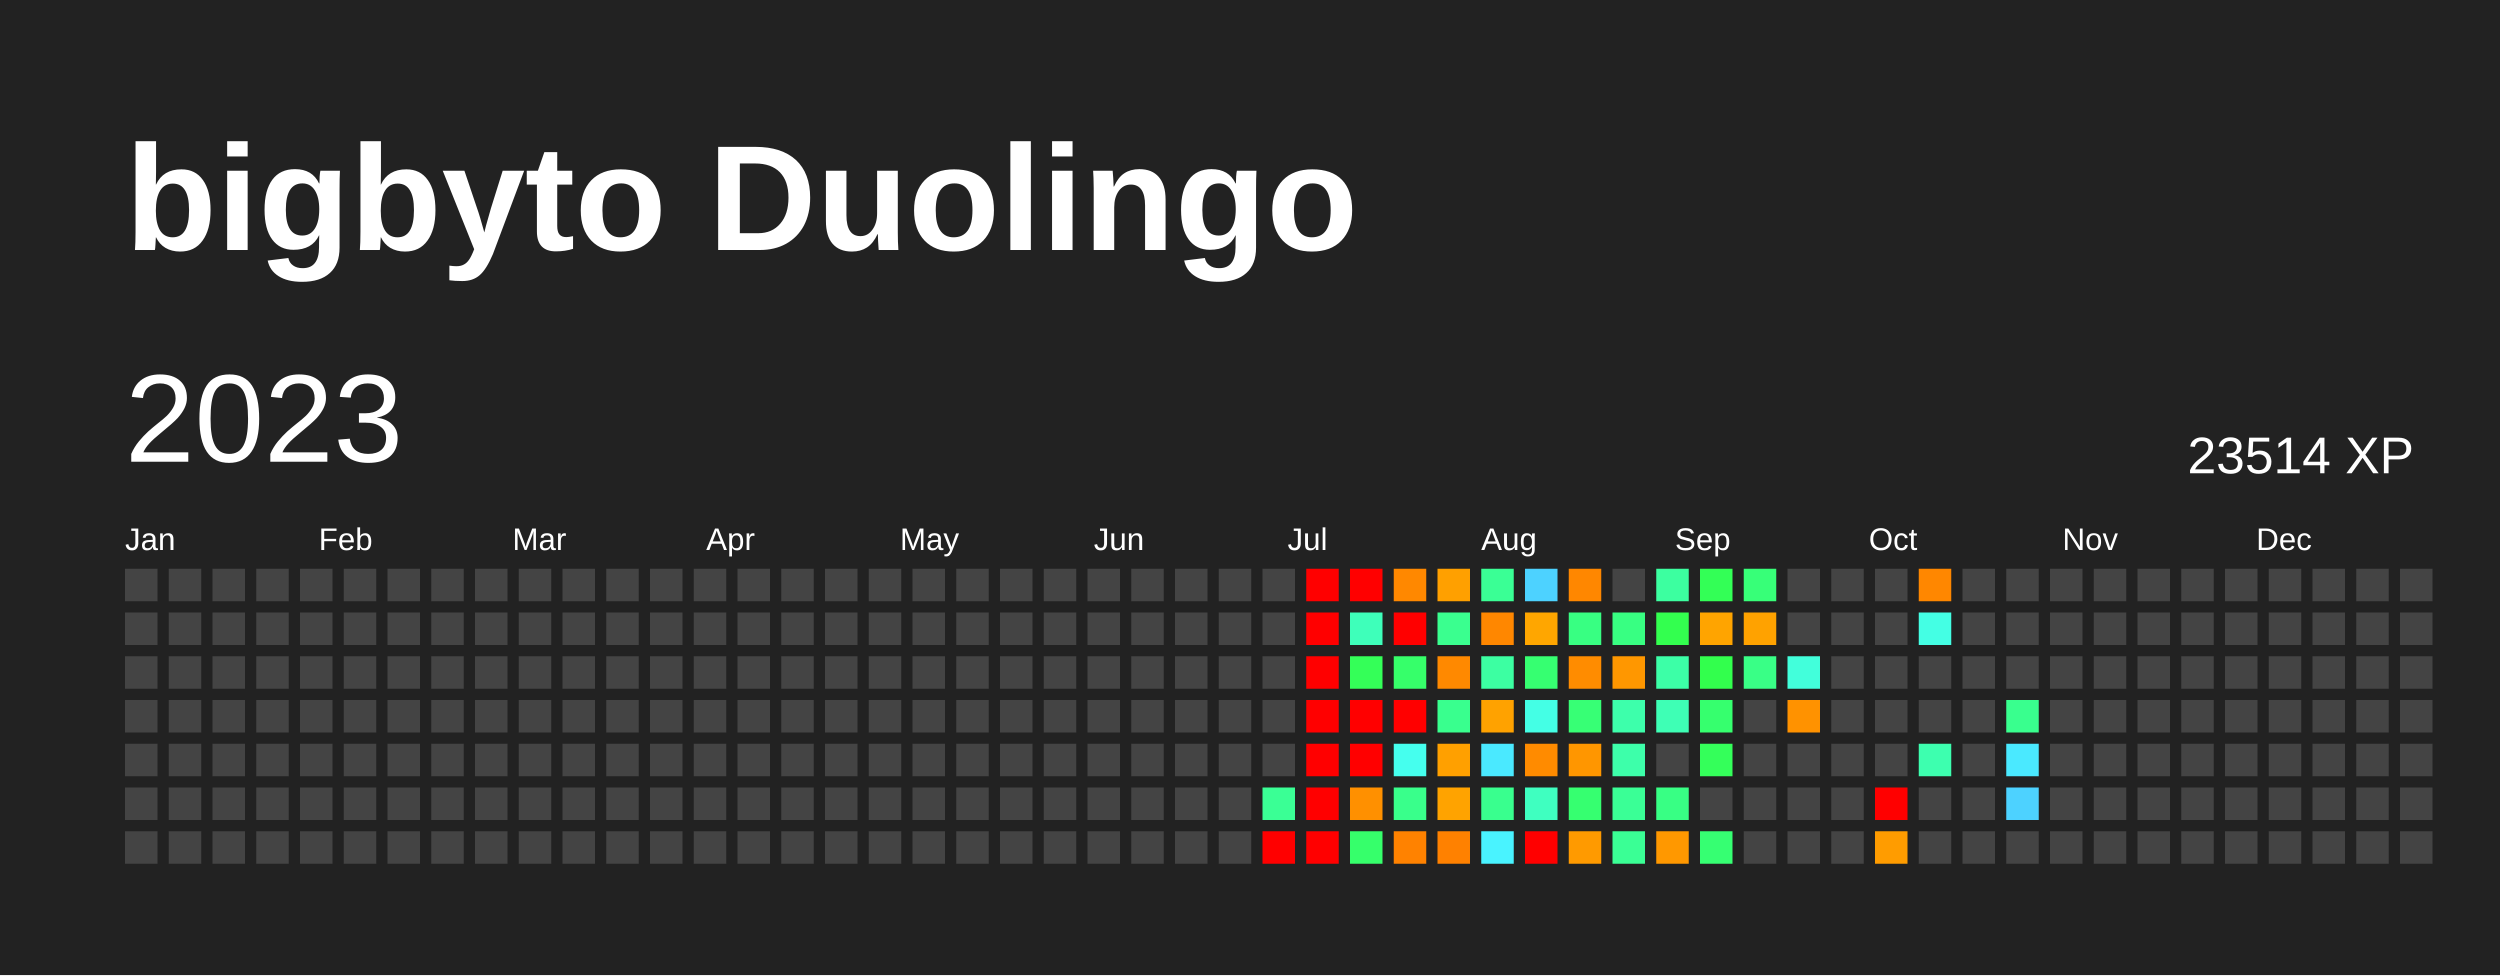
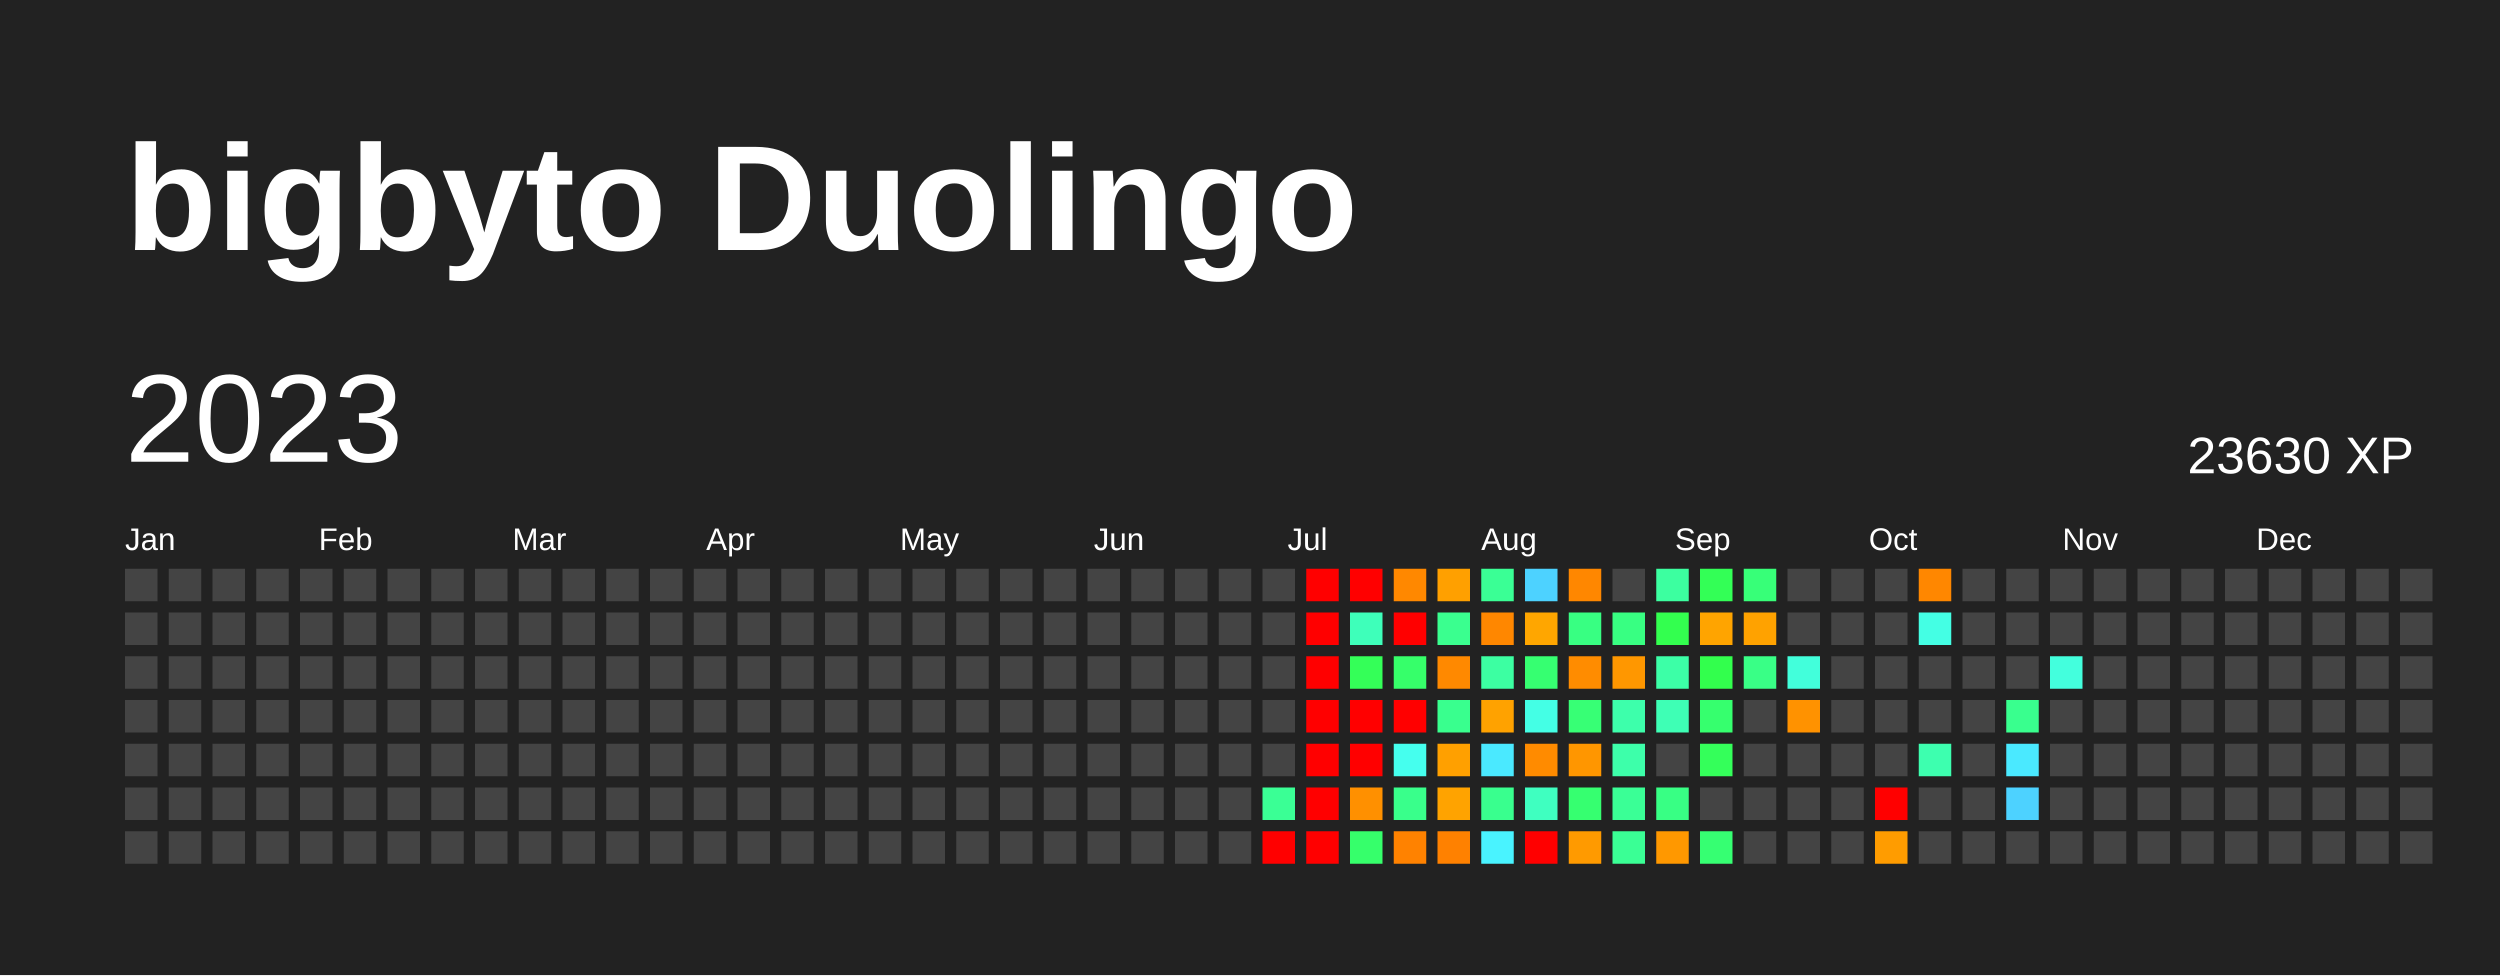
<svg xmlns="http://www.w3.org/2000/svg" baseProfile="full" height="78mm" version="1.1" viewBox="0,0,200,78" width="200mm">
  <defs />
  <rect fill="#222222" height="78" width="200" x="0" y="0" />
  <text fill="#FFFFFF" style="font-size:12px; font-family:Arial; font-weight:bold;" x="10" y="20">bigbyto Duolingo</text>
  <text dominant-baseline="hanging" fill="#FFFFFF" style="font-size:10.0px; font-family:Arial;" x="10" y="30">2023</text>
-   <text dominant-baseline="hanging" fill="#FFFFFF" style="font-size:4.125px; font-family:Arial;" x="175" y="35">23514 XP</text>
+   <text dominant-baseline="hanging" fill="#FFFFFF" style="font-size:4.125px; font-family:Arial;" x="175" y="35">23630 XP</text>
  <text fill="#FFFFFF" style="font-size:2.5px; font-family:Arial" x="10.0" y="44">Jan</text>
  <text fill="#FFFFFF" style="font-size:2.5px; font-family:Arial" x="25.5" y="44">Feb</text>
  <text fill="#FFFFFF" style="font-size:2.5px; font-family:Arial" x="41.0" y="44">Mar</text>
  <text fill="#FFFFFF" style="font-size:2.5px; font-family:Arial" x="56.5" y="44">Apr</text>
  <text fill="#FFFFFF" style="font-size:2.5px; font-family:Arial" x="72.0" y="44">May</text>
  <text fill="#FFFFFF" style="font-size:2.5px; font-family:Arial" x="87.5" y="44">Jun</text>
  <text fill="#FFFFFF" style="font-size:2.5px; font-family:Arial" x="103.0" y="44">Jul</text>
  <text fill="#FFFFFF" style="font-size:2.5px; font-family:Arial" x="118.5" y="44">Aug</text>
  <text fill="#FFFFFF" style="font-size:2.5px; font-family:Arial" x="134.0" y="44">Sep</text>
  <text fill="#FFFFFF" style="font-size:2.5px; font-family:Arial" x="149.5" y="44">Oct</text>
  <text fill="#FFFFFF" style="font-size:2.5px; font-family:Arial" x="165.0" y="44">Nov</text>
  <text fill="#FFFFFF" style="font-size:2.5px; font-family:Arial" x="180.5" y="44">Dec</text>
  <rect fill="#444444" height="2.6" width="2.6" x="10.0" y="45.5" />
  <rect fill="#444444" height="2.6" width="2.6" x="10.0" y="49.0" />
  <rect fill="#444444" height="2.6" width="2.6" x="10.0" y="52.5" />
  <rect fill="#444444" height="2.6" width="2.6" x="10.0" y="56.0" />
  <rect fill="#444444" height="2.6" width="2.6" x="10.0" y="59.5" />
  <rect fill="#444444" height="2.6" width="2.6" x="10.0" y="63.0" />
  <rect fill="#444444" height="2.6" width="2.6" x="10.0" y="66.5" />
  <rect fill="#444444" height="2.6" width="2.6" x="13.5" y="45.5" />
  <rect fill="#444444" height="2.6" width="2.6" x="13.5" y="49.0" />
  <rect fill="#444444" height="2.6" width="2.6" x="13.5" y="52.5" />
  <rect fill="#444444" height="2.6" width="2.6" x="13.5" y="56.0" />
  <rect fill="#444444" height="2.6" width="2.6" x="13.5" y="59.5" />
  <rect fill="#444444" height="2.6" width="2.6" x="13.5" y="63.0" />
  <rect fill="#444444" height="2.6" width="2.6" x="13.5" y="66.5" />
  <rect fill="#444444" height="2.6" width="2.6" x="17.0" y="45.5" />
  <rect fill="#444444" height="2.6" width="2.6" x="17.0" y="49.0" />
  <rect fill="#444444" height="2.6" width="2.6" x="17.0" y="52.5" />
  <rect fill="#444444" height="2.6" width="2.6" x="17.0" y="56.0" />
  <rect fill="#444444" height="2.6" width="2.6" x="17.0" y="59.5" />
  <rect fill="#444444" height="2.6" width="2.6" x="17.0" y="63.0" />
  <rect fill="#444444" height="2.6" width="2.6" x="17.0" y="66.5" />
  <rect fill="#444444" height="2.6" width="2.6" x="20.5" y="45.5" />
  <rect fill="#444444" height="2.6" width="2.6" x="20.5" y="49.0" />
  <rect fill="#444444" height="2.6" width="2.6" x="20.5" y="52.5" />
  <rect fill="#444444" height="2.6" width="2.6" x="20.5" y="56.0" />
  <rect fill="#444444" height="2.6" width="2.6" x="20.5" y="59.5" />
  <rect fill="#444444" height="2.6" width="2.6" x="20.5" y="63.0" />
  <rect fill="#444444" height="2.6" width="2.6" x="20.5" y="66.5" />
  <rect fill="#444444" height="2.6" width="2.6" x="24.0" y="45.5" />
  <rect fill="#444444" height="2.6" width="2.6" x="24.0" y="49.0" />
  <rect fill="#444444" height="2.6" width="2.6" x="24.0" y="52.5" />
  <rect fill="#444444" height="2.6" width="2.6" x="24.0" y="56.0" />
  <rect fill="#444444" height="2.6" width="2.6" x="24.0" y="59.5" />
  <rect fill="#444444" height="2.6" width="2.6" x="24.0" y="63.0" />
  <rect fill="#444444" height="2.6" width="2.6" x="24.0" y="66.5" />
  <rect fill="#444444" height="2.6" width="2.6" x="27.5" y="45.5" />
  <rect fill="#444444" height="2.6" width="2.6" x="27.5" y="49.0" />
  <rect fill="#444444" height="2.6" width="2.6" x="27.5" y="52.5" />
  <rect fill="#444444" height="2.6" width="2.6" x="27.5" y="56.0" />
  <rect fill="#444444" height="2.6" width="2.6" x="27.5" y="59.5" />
  <rect fill="#444444" height="2.6" width="2.6" x="27.5" y="63.0" />
  <rect fill="#444444" height="2.6" width="2.6" x="27.5" y="66.5" />
  <rect fill="#444444" height="2.6" width="2.6" x="31.0" y="45.5" />
  <rect fill="#444444" height="2.6" width="2.6" x="31.0" y="49.0" />
  <rect fill="#444444" height="2.6" width="2.6" x="31.0" y="52.5" />
  <rect fill="#444444" height="2.6" width="2.6" x="31.0" y="56.0" />
  <rect fill="#444444" height="2.6" width="2.6" x="31.0" y="59.5" />
  <rect fill="#444444" height="2.6" width="2.6" x="31.0" y="63.0" />
  <rect fill="#444444" height="2.6" width="2.6" x="31.0" y="66.5" />
  <rect fill="#444444" height="2.6" width="2.6" x="34.5" y="45.5" />
  <rect fill="#444444" height="2.6" width="2.6" x="34.5" y="49.0" />
  <rect fill="#444444" height="2.6" width="2.6" x="34.5" y="52.5" />
  <rect fill="#444444" height="2.6" width="2.6" x="34.5" y="56.0" />
  <rect fill="#444444" height="2.6" width="2.6" x="34.5" y="59.5" />
  <rect fill="#444444" height="2.6" width="2.6" x="34.5" y="63.0" />
  <rect fill="#444444" height="2.6" width="2.6" x="34.5" y="66.5" />
  <rect fill="#444444" height="2.6" width="2.6" x="38.0" y="45.5" />
  <rect fill="#444444" height="2.6" width="2.6" x="38.0" y="49.0" />
  <rect fill="#444444" height="2.6" width="2.6" x="38.0" y="52.5" />
  <rect fill="#444444" height="2.6" width="2.6" x="38.0" y="56.0" />
  <rect fill="#444444" height="2.6" width="2.6" x="38.0" y="59.5" />
  <rect fill="#444444" height="2.6" width="2.6" x="38.0" y="63.0" />
  <rect fill="#444444" height="2.6" width="2.6" x="38.0" y="66.5" />
  <rect fill="#444444" height="2.6" width="2.6" x="41.5" y="45.5" />
  <rect fill="#444444" height="2.6" width="2.6" x="41.5" y="49.0" />
  <rect fill="#444444" height="2.6" width="2.6" x="41.5" y="52.5" />
  <rect fill="#444444" height="2.6" width="2.6" x="41.5" y="56.0" />
  <rect fill="#444444" height="2.6" width="2.6" x="41.5" y="59.5" />
  <rect fill="#444444" height="2.6" width="2.6" x="41.5" y="63.0" />
  <rect fill="#444444" height="2.6" width="2.6" x="41.5" y="66.5" />
  <rect fill="#444444" height="2.6" width="2.6" x="45.0" y="45.5" />
  <rect fill="#444444" height="2.6" width="2.6" x="45.0" y="49.0" />
  <rect fill="#444444" height="2.6" width="2.6" x="45.0" y="52.5" />
  <rect fill="#444444" height="2.6" width="2.6" x="45.0" y="56.0" />
  <rect fill="#444444" height="2.6" width="2.6" x="45.0" y="59.5" />
  <rect fill="#444444" height="2.6" width="2.6" x="45.0" y="63.0" />
  <rect fill="#444444" height="2.6" width="2.6" x="45.0" y="66.5" />
  <rect fill="#444444" height="2.6" width="2.6" x="48.5" y="45.5" />
  <rect fill="#444444" height="2.6" width="2.6" x="48.5" y="49.0" />
  <rect fill="#444444" height="2.6" width="2.6" x="48.5" y="52.5" />
  <rect fill="#444444" height="2.6" width="2.6" x="48.5" y="56.0" />
  <rect fill="#444444" height="2.6" width="2.6" x="48.5" y="59.5" />
  <rect fill="#444444" height="2.6" width="2.6" x="48.5" y="63.0" />
  <rect fill="#444444" height="2.6" width="2.6" x="48.5" y="66.5" />
  <rect fill="#444444" height="2.6" width="2.6" x="52.0" y="45.5" />
  <rect fill="#444444" height="2.6" width="2.6" x="52.0" y="49.0" />
  <rect fill="#444444" height="2.6" width="2.6" x="52.0" y="52.5" />
  <rect fill="#444444" height="2.6" width="2.6" x="52.0" y="56.0" />
  <rect fill="#444444" height="2.6" width="2.6" x="52.0" y="59.5" />
  <rect fill="#444444" height="2.6" width="2.6" x="52.0" y="63.0" />
  <rect fill="#444444" height="2.6" width="2.6" x="52.0" y="66.5" />
  <rect fill="#444444" height="2.6" width="2.6" x="55.5" y="45.5" />
  <rect fill="#444444" height="2.6" width="2.6" x="55.5" y="49.0" />
  <rect fill="#444444" height="2.6" width="2.6" x="55.5" y="52.5" />
  <rect fill="#444444" height="2.6" width="2.6" x="55.5" y="56.0" />
  <rect fill="#444444" height="2.6" width="2.6" x="55.5" y="59.5" />
  <rect fill="#444444" height="2.6" width="2.6" x="55.5" y="63.0" />
  <rect fill="#444444" height="2.6" width="2.6" x="55.5" y="66.5" />
  <rect fill="#444444" height="2.6" width="2.6" x="59.0" y="45.5" />
  <rect fill="#444444" height="2.6" width="2.6" x="59.0" y="49.0" />
  <rect fill="#444444" height="2.6" width="2.6" x="59.0" y="52.5" />
  <rect fill="#444444" height="2.6" width="2.6" x="59.0" y="56.0" />
  <rect fill="#444444" height="2.6" width="2.6" x="59.0" y="59.5" />
  <rect fill="#444444" height="2.6" width="2.6" x="59.0" y="63.0" />
  <rect fill="#444444" height="2.6" width="2.6" x="59.0" y="66.5" />
  <rect fill="#444444" height="2.6" width="2.6" x="62.5" y="45.5" />
  <rect fill="#444444" height="2.6" width="2.6" x="62.5" y="49.0" />
  <rect fill="#444444" height="2.6" width="2.6" x="62.5" y="52.5" />
  <rect fill="#444444" height="2.6" width="2.6" x="62.5" y="56.0" />
  <rect fill="#444444" height="2.6" width="2.6" x="62.5" y="59.5" />
  <rect fill="#444444" height="2.6" width="2.6" x="62.5" y="63.0" />
  <rect fill="#444444" height="2.6" width="2.6" x="62.5" y="66.5" />
  <rect fill="#444444" height="2.6" width="2.6" x="66.0" y="45.5" />
  <rect fill="#444444" height="2.6" width="2.6" x="66.0" y="49.0" />
  <rect fill="#444444" height="2.6" width="2.6" x="66.0" y="52.5" />
  <rect fill="#444444" height="2.6" width="2.6" x="66.0" y="56.0" />
  <rect fill="#444444" height="2.6" width="2.6" x="66.0" y="59.5" />
  <rect fill="#444444" height="2.6" width="2.6" x="66.0" y="63.0" />
  <rect fill="#444444" height="2.6" width="2.6" x="66.0" y="66.5" />
  <rect fill="#444444" height="2.6" width="2.6" x="69.5" y="45.5" />
  <rect fill="#444444" height="2.6" width="2.6" x="69.5" y="49.0" />
  <rect fill="#444444" height="2.6" width="2.6" x="69.5" y="52.5" />
  <rect fill="#444444" height="2.6" width="2.6" x="69.5" y="56.0" />
  <rect fill="#444444" height="2.6" width="2.6" x="69.5" y="59.5" />
  <rect fill="#444444" height="2.6" width="2.6" x="69.5" y="63.0" />
  <rect fill="#444444" height="2.6" width="2.6" x="69.5" y="66.5" />
  <rect fill="#444444" height="2.6" width="2.6" x="73.0" y="45.5" />
  <rect fill="#444444" height="2.6" width="2.6" x="73.0" y="49.0" />
  <rect fill="#444444" height="2.6" width="2.6" x="73.0" y="52.5" />
  <rect fill="#444444" height="2.6" width="2.6" x="73.0" y="56.0" />
  <rect fill="#444444" height="2.6" width="2.6" x="73.0" y="59.5" />
  <rect fill="#444444" height="2.6" width="2.6" x="73.0" y="63.0" />
  <rect fill="#444444" height="2.6" width="2.6" x="73.0" y="66.5" />
  <rect fill="#444444" height="2.6" width="2.6" x="76.5" y="45.5" />
  <rect fill="#444444" height="2.6" width="2.6" x="76.5" y="49.0" />
  <rect fill="#444444" height="2.6" width="2.6" x="76.5" y="52.5" />
  <rect fill="#444444" height="2.6" width="2.6" x="76.5" y="56.0" />
  <rect fill="#444444" height="2.6" width="2.6" x="76.5" y="59.5" />
  <rect fill="#444444" height="2.6" width="2.6" x="76.5" y="63.0" />
  <rect fill="#444444" height="2.6" width="2.6" x="76.5" y="66.5" />
  <rect fill="#444444" height="2.6" width="2.6" x="80.0" y="45.5" />
  <rect fill="#444444" height="2.6" width="2.6" x="80.0" y="49.0" />
  <rect fill="#444444" height="2.6" width="2.6" x="80.0" y="52.5" />
  <rect fill="#444444" height="2.6" width="2.6" x="80.0" y="56.0" />
  <rect fill="#444444" height="2.6" width="2.6" x="80.0" y="59.5" />
  <rect fill="#444444" height="2.6" width="2.6" x="80.0" y="63.0" />
  <rect fill="#444444" height="2.6" width="2.6" x="80.0" y="66.5" />
  <rect fill="#444444" height="2.6" width="2.6" x="83.5" y="45.5" />
  <rect fill="#444444" height="2.6" width="2.6" x="83.5" y="49.0" />
  <rect fill="#444444" height="2.6" width="2.6" x="83.5" y="52.5" />
  <rect fill="#444444" height="2.6" width="2.6" x="83.5" y="56.0" />
  <rect fill="#444444" height="2.6" width="2.6" x="83.5" y="59.5" />
  <rect fill="#444444" height="2.6" width="2.6" x="83.5" y="63.0" />
  <rect fill="#444444" height="2.6" width="2.6" x="83.5" y="66.5" />
  <rect fill="#444444" height="2.6" width="2.6" x="87.0" y="45.5" />
  <rect fill="#444444" height="2.6" width="2.6" x="87.0" y="49.0" />
  <rect fill="#444444" height="2.6" width="2.6" x="87.0" y="52.5" />
  <rect fill="#444444" height="2.6" width="2.6" x="87.0" y="56.0" />
  <rect fill="#444444" height="2.6" width="2.6" x="87.0" y="59.5" />
  <rect fill="#444444" height="2.6" width="2.6" x="87.0" y="63.0" />
  <rect fill="#444444" height="2.6" width="2.6" x="87.0" y="66.5" />
  <rect fill="#444444" height="2.6" width="2.6" x="90.5" y="45.5" />
  <rect fill="#444444" height="2.6" width="2.6" x="90.5" y="49.0" />
  <rect fill="#444444" height="2.6" width="2.6" x="90.5" y="52.5" />
  <rect fill="#444444" height="2.6" width="2.6" x="90.5" y="56.0" />
  <rect fill="#444444" height="2.6" width="2.6" x="90.5" y="59.5" />
  <rect fill="#444444" height="2.6" width="2.6" x="90.5" y="63.0" />
  <rect fill="#444444" height="2.6" width="2.6" x="90.5" y="66.5" />
  <rect fill="#444444" height="2.6" width="2.6" x="94.0" y="45.5" />
  <rect fill="#444444" height="2.6" width="2.6" x="94.0" y="49.0" />
  <rect fill="#444444" height="2.6" width="2.6" x="94.0" y="52.5" />
  <rect fill="#444444" height="2.6" width="2.6" x="94.0" y="56.0" />
  <rect fill="#444444" height="2.6" width="2.6" x="94.0" y="59.5" />
  <rect fill="#444444" height="2.6" width="2.6" x="94.0" y="63.0" />
  <rect fill="#444444" height="2.6" width="2.6" x="94.0" y="66.5" />
  <rect fill="#444444" height="2.6" width="2.6" x="97.5" y="45.5" />
  <rect fill="#444444" height="2.6" width="2.6" x="97.5" y="49.0" />
  <rect fill="#444444" height="2.6" width="2.6" x="97.5" y="52.5" />
  <rect fill="#444444" height="2.6" width="2.6" x="97.5" y="56.0" />
  <rect fill="#444444" height="2.6" width="2.6" x="97.5" y="59.5" />
  <rect fill="#444444" height="2.6" width="2.6" x="97.5" y="63.0" />
  <rect fill="#444444" height="2.6" width="2.6" x="97.5" y="66.5" />
  <rect fill="#444444" height="2.6" width="2.6" x="101.0" y="45.5" />
  <rect fill="#444444" height="2.6" width="2.6" x="101.0" y="49.0" />
  <rect fill="#444444" height="2.6" width="2.6" x="101.0" y="52.5" />
  <rect fill="#444444" height="2.6" width="2.6" x="101.0" y="56.0" />
  <rect fill="#444444" height="2.6" width="2.6" x="101.0" y="59.5" />
  <rect fill="#3aff95" height="2.6" width="2.6" x="101.0" y="63.0" />
  <rect fill="red" height="2.6" width="2.6" x="101.0" y="66.5" />
  <rect fill="red" height="2.6" width="2.6" x="104.5" y="45.5" />
  <rect fill="red" height="2.6" width="2.6" x="104.5" y="49.0" />
  <rect fill="red" height="2.6" width="2.6" x="104.5" y="52.5" />
  <rect fill="red" height="2.6" width="2.6" x="104.5" y="56.0" />
  <rect fill="red" height="2.6" width="2.6" x="104.5" y="59.5" />
  <rect fill="red" height="2.6" width="2.6" x="104.5" y="63.0" />
  <rect fill="red" height="2.6" width="2.6" x="104.5" y="66.5" />
  <rect fill="red" height="2.6" width="2.6" x="108.0" y="45.5" />
  <rect fill="#3effba" height="2.6" width="2.6" x="108.0" y="49.0" />
  <rect fill="#34ff58" height="2.6" width="2.6" x="108.0" y="52.5" />
  <rect fill="red" height="2.6" width="2.6" x="108.0" y="56.0" />
  <rect fill="red" height="2.6" width="2.6" x="108.0" y="59.5" />
  <rect fill="#ff9000" height="2.6" width="2.6" x="108.0" y="63.0" />
  <rect fill="#36ff6b" height="2.6" width="2.6" x="108.0" y="66.5" />
  <rect fill="#ff8800" height="2.6" width="2.6" x="111.5" y="45.5" />
  <rect fill="red" height="2.6" width="2.6" x="111.5" y="49.0" />
  <rect fill="#36ff6a" height="2.6" width="2.6" x="111.5" y="52.5" />
  <rect fill="red" height="2.6" width="2.6" x="111.5" y="56.0" />
  <rect fill="#45ffee" height="2.6" width="2.6" x="111.5" y="59.5" />
  <rect fill="#39ff8b" height="2.6" width="2.6" x="111.5" y="63.0" />
  <rect fill="#ff8200" height="2.6" width="2.6" x="111.5" y="66.5" />
  <rect fill="#ffa000" height="2.6" width="2.6" x="115.0" y="45.5" />
  <rect fill="#3aff8f" height="2.6" width="2.6" x="115.0" y="49.0" />
  <rect fill="#ff8900" height="2.6" width="2.6" x="115.0" y="52.5" />
  <rect fill="#39ff8e" height="2.6" width="2.6" x="115.0" y="56.0" />
  <rect fill="#ffa000" height="2.6" width="2.6" x="115.0" y="59.5" />
  <rect fill="#ffa300" height="2.6" width="2.6" x="115.0" y="63.0" />
  <rect fill="#ff8100" height="2.6" width="2.6" x="115.0" y="66.5" />
  <rect fill="#3aff95" height="2.6" width="2.6" x="118.5" y="45.5" />
  <rect fill="#ff8700" height="2.6" width="2.6" x="118.5" y="49.0" />
  <rect fill="#3cffa2" height="2.6" width="2.6" x="118.5" y="52.5" />
  <rect fill="#ffa200" height="2.6" width="2.6" x="118.5" y="56.0" />
  <rect fill="#4ae9ff" height="2.6" width="2.6" x="118.5" y="59.5" />
  <rect fill="#39ff8e" height="2.6" width="2.6" x="118.5" y="63.0" />
  <rect fill="#49f3ff" height="2.6" width="2.6" x="118.5" y="66.5" />
  <rect fill="#4dd2ff" height="2.6" width="2.6" x="122.0" y="45.5" />
  <rect fill="#ffa600" height="2.6" width="2.6" x="122.0" y="49.0" />
  <rect fill="#36ff71" height="2.6" width="2.6" x="122.0" y="52.5" />
  <rect fill="#44ffe5" height="2.6" width="2.6" x="122.0" y="56.0" />
  <rect fill="#ff8b00" height="2.6" width="2.6" x="122.0" y="59.5" />
  <rect fill="#3fffc0" height="2.6" width="2.6" x="122.0" y="63.0" />
  <rect fill="red" height="2.6" width="2.6" x="122.0" y="66.5" />
  <rect fill="#ff8700" height="2.6" width="2.6" x="125.5" y="45.5" />
  <rect fill="#38ff82" height="2.6" width="2.6" x="125.5" y="49.0" />
  <rect fill="#ff8c00" height="2.6" width="2.6" x="125.5" y="52.5" />
  <rect fill="#37ff75" height="2.6" width="2.6" x="125.5" y="56.0" />
  <rect fill="#ff9600" height="2.6" width="2.6" x="125.5" y="59.5" />
  <rect fill="#36ff70" height="2.6" width="2.6" x="125.5" y="63.0" />
  <rect fill="#ff9a00" height="2.6" width="2.6" x="125.5" y="66.5" />
  <rect fill="#444444" height="2.6" width="2.6" x="129.0" y="45.5" />
  <rect fill="#38ff82" height="2.6" width="2.6" x="129.0" y="49.0" />
  <rect fill="#ff9700" height="2.6" width="2.6" x="129.0" y="52.5" />
  <rect fill="#3dffab" height="2.6" width="2.6" x="129.0" y="56.0" />
  <rect fill="#3dffaa" height="2.6" width="2.6" x="129.0" y="59.5" />
  <rect fill="#3aff96" height="2.6" width="2.6" x="129.0" y="63.0" />
  <rect fill="#3aff95" height="2.6" width="2.6" x="129.0" y="66.5" />
  <rect fill="#3cffa0" height="2.6" width="2.6" x="132.5" y="45.5" />
  <rect fill="#33ff4f" height="2.6" width="2.6" x="132.5" y="49.0" />
  <rect fill="#3cffa7" height="2.6" width="2.6" x="132.5" y="52.5" />
  <rect fill="#3effb5" height="2.6" width="2.6" x="132.5" y="56.0" />
  <rect fill="#444444" height="2.6" width="2.6" x="132.5" y="59.5" />
  <rect fill="#38ff84" height="2.6" width="2.6" x="132.5" y="63.0" />
  <rect fill="#ff9800" height="2.6" width="2.6" x="132.5" y="66.5" />
  <rect fill="#33ff56" height="2.6" width="2.6" x="136.0" y="45.5" />
  <rect fill="#ffa400" height="2.6" width="2.6" x="136.0" y="49.0" />
  <rect fill="#32ff4d" height="2.6" width="2.6" x="136.0" y="52.5" />
  <rect fill="#36ff6e" height="2.6" width="2.6" x="136.0" y="56.0" />
  <rect fill="#34ff5a" height="2.6" width="2.6" x="136.0" y="59.5" />
  <rect fill="#444444" height="2.6" width="2.6" x="136.0" y="63.0" />
  <rect fill="#36ff72" height="2.6" width="2.6" x="136.0" y="66.5" />
  <rect fill="#37ff78" height="2.6" width="2.6" x="139.5" y="45.5" />
  <rect fill="#ffa200" height="2.6" width="2.6" x="139.5" y="49.0" />
  <rect fill="#39ff86" height="2.6" width="2.6" x="139.5" y="52.5" />
  <rect fill="#444444" height="2.6" width="2.6" x="139.5" y="56.0" />
  <rect fill="#444444" height="2.6" width="2.6" x="139.5" y="59.5" />
  <rect fill="#444444" height="2.6" width="2.6" x="139.5" y="63.0" />
  <rect fill="#444444" height="2.6" width="2.6" x="139.5" y="66.5" />
  <rect fill="#444444" height="2.6" width="2.6" x="143.0" y="45.5" />
  <rect fill="#444444" height="2.6" width="2.6" x="143.0" y="49.0" />
  <rect fill="#42ffdb" height="2.6" width="2.6" x="143.0" y="52.5" />
  <rect fill="#ff9200" height="2.6" width="2.6" x="143.0" y="56.0" />
  <rect fill="#444444" height="2.6" width="2.6" x="143.0" y="59.5" />
  <rect fill="#444444" height="2.6" width="2.6" x="143.0" y="63.0" />
  <rect fill="#444444" height="2.6" width="2.6" x="143.0" y="66.5" />
  <rect fill="#444444" height="2.6" width="2.6" x="146.5" y="45.5" />
  <rect fill="#444444" height="2.6" width="2.6" x="146.5" y="49.0" />
  <rect fill="#444444" height="2.6" width="2.6" x="146.5" y="52.5" />
  <rect fill="#444444" height="2.6" width="2.6" x="146.5" y="56.0" />
  <rect fill="#444444" height="2.6" width="2.6" x="146.5" y="59.5" />
  <rect fill="#444444" height="2.6" width="2.6" x="146.5" y="63.0" />
  <rect fill="#444444" height="2.6" width="2.6" x="146.5" y="66.5" />
  <rect fill="#444444" height="2.6" width="2.6" x="150.0" y="45.5" />
  <rect fill="#444444" height="2.6" width="2.6" x="150.0" y="49.0" />
  <rect fill="#444444" height="2.6" width="2.6" x="150.0" y="52.5" />
  <rect fill="#444444" height="2.6" width="2.6" x="150.0" y="56.0" />
  <rect fill="#444444" height="2.6" width="2.6" x="150.0" y="59.5" />
  <rect fill="red" height="2.6" width="2.6" x="150.0" y="63.0" />
  <rect fill="#ff9c00" height="2.6" width="2.6" x="150.0" y="66.5" />
  <rect fill="#ff8700" height="2.6" width="2.6" x="153.5" y="45.5" />
  <rect fill="#44ffe4" height="2.6" width="2.6" x="153.5" y="49.0" />
  <rect fill="#444444" height="2.6" width="2.6" x="153.5" y="52.5" />
  <rect fill="#444444" height="2.6" width="2.6" x="153.5" y="56.0" />
  <rect fill="#3dffaf" height="2.6" width="2.6" x="153.5" y="59.5" />
  <rect fill="#444444" height="2.6" width="2.6" x="153.5" y="63.0" />
  <rect fill="#444444" height="2.6" width="2.6" x="153.5" y="66.5" />
  <rect fill="#444444" height="2.6" width="2.6" x="157.0" y="45.5" />
  <rect fill="#444444" height="2.6" width="2.6" x="157.0" y="49.0" />
  <rect fill="#444444" height="2.6" width="2.6" x="157.0" y="52.5" />
  <rect fill="#444444" height="2.6" width="2.6" x="157.0" y="56.0" />
  <rect fill="#444444" height="2.6" width="2.6" x="157.0" y="59.5" />
  <rect fill="#444444" height="2.6" width="2.6" x="157.0" y="63.0" />
  <rect fill="#444444" height="2.6" width="2.6" x="157.0" y="66.5" />
  <rect fill="#444444" height="2.6" width="2.6" x="160.5" y="45.5" />
  <rect fill="#444444" height="2.6" width="2.6" x="160.5" y="49.0" />
  <rect fill="#444444" height="2.6" width="2.6" x="160.5" y="52.5" />
  <rect fill="#39ff8e" height="2.6" width="2.6" x="160.5" y="56.0" />
  <rect fill="#4ae9ff" height="2.6" width="2.6" x="160.5" y="59.5" />
  <rect fill="#4dd2ff" height="2.6" width="2.6" x="160.5" y="63.0" />
  <rect fill="#444444" height="2.6" width="2.6" x="160.5" y="66.5" />
  <rect fill="#444444" height="2.6" width="2.6" x="164.0" y="45.5" />
  <rect fill="#444444" height="2.6" width="2.6" x="164.0" y="49.0" />
-   <rect fill="#444444" height="2.6" width="2.6" x="164.0" y="52.5" />
+   <rect fill="#43ffdd" height="2.6" width="2.6" x="164.0" y="52.5" />
  <rect fill="#444444" height="2.6" width="2.6" x="164.0" y="56.0" />
  <rect fill="#444444" height="2.6" width="2.6" x="164.0" y="59.5" />
  <rect fill="#444444" height="2.6" width="2.6" x="164.0" y="63.0" />
  <rect fill="#444444" height="2.6" width="2.6" x="164.0" y="66.5" />
  <rect fill="#444444" height="2.6" width="2.6" x="167.5" y="45.5" />
  <rect fill="#444444" height="2.6" width="2.6" x="167.5" y="49.0" />
  <rect fill="#444444" height="2.6" width="2.6" x="167.5" y="52.5" />
  <rect fill="#444444" height="2.6" width="2.6" x="167.5" y="56.0" />
  <rect fill="#444444" height="2.6" width="2.6" x="167.5" y="59.5" />
  <rect fill="#444444" height="2.6" width="2.6" x="167.5" y="63.0" />
  <rect fill="#444444" height="2.6" width="2.6" x="167.5" y="66.5" />
  <rect fill="#444444" height="2.6" width="2.6" x="171.0" y="45.5" />
  <rect fill="#444444" height="2.6" width="2.6" x="171.0" y="49.0" />
  <rect fill="#444444" height="2.6" width="2.6" x="171.0" y="52.5" />
  <rect fill="#444444" height="2.6" width="2.6" x="171.0" y="56.0" />
  <rect fill="#444444" height="2.6" width="2.6" x="171.0" y="59.5" />
  <rect fill="#444444" height="2.6" width="2.6" x="171.0" y="63.0" />
  <rect fill="#444444" height="2.6" width="2.6" x="171.0" y="66.5" />
  <rect fill="#444444" height="2.6" width="2.6" x="174.5" y="45.5" />
  <rect fill="#444444" height="2.6" width="2.6" x="174.5" y="49.0" />
  <rect fill="#444444" height="2.6" width="2.6" x="174.5" y="52.5" />
  <rect fill="#444444" height="2.6" width="2.6" x="174.5" y="56.0" />
  <rect fill="#444444" height="2.6" width="2.6" x="174.5" y="59.5" />
  <rect fill="#444444" height="2.6" width="2.6" x="174.5" y="63.0" />
  <rect fill="#444444" height="2.6" width="2.6" x="174.5" y="66.5" />
  <rect fill="#444444" height="2.6" width="2.6" x="178.0" y="45.5" />
  <rect fill="#444444" height="2.6" width="2.6" x="178.0" y="49.0" />
  <rect fill="#444444" height="2.6" width="2.6" x="178.0" y="52.5" />
  <rect fill="#444444" height="2.6" width="2.6" x="178.0" y="56.0" />
  <rect fill="#444444" height="2.6" width="2.6" x="178.0" y="59.5" />
  <rect fill="#444444" height="2.6" width="2.6" x="178.0" y="63.0" />
  <rect fill="#444444" height="2.6" width="2.6" x="178.0" y="66.5" />
  <rect fill="#444444" height="2.6" width="2.6" x="181.5" y="45.5" />
  <rect fill="#444444" height="2.6" width="2.6" x="181.5" y="49.0" />
  <rect fill="#444444" height="2.6" width="2.6" x="181.5" y="52.5" />
  <rect fill="#444444" height="2.6" width="2.6" x="181.5" y="56.0" />
  <rect fill="#444444" height="2.6" width="2.6" x="181.5" y="59.5" />
  <rect fill="#444444" height="2.6" width="2.6" x="181.5" y="63.0" />
  <rect fill="#444444" height="2.6" width="2.6" x="181.5" y="66.5" />
  <rect fill="#444444" height="2.6" width="2.6" x="185.0" y="45.5" />
  <rect fill="#444444" height="2.6" width="2.6" x="185.0" y="49.0" />
  <rect fill="#444444" height="2.6" width="2.6" x="185.0" y="52.5" />
  <rect fill="#444444" height="2.6" width="2.6" x="185.0" y="56.0" />
  <rect fill="#444444" height="2.6" width="2.6" x="185.0" y="59.5" />
  <rect fill="#444444" height="2.6" width="2.6" x="185.0" y="63.0" />
  <rect fill="#444444" height="2.6" width="2.6" x="185.0" y="66.5" />
  <rect fill="#444444" height="2.6" width="2.6" x="188.5" y="45.5" />
  <rect fill="#444444" height="2.6" width="2.6" x="188.5" y="49.0" />
  <rect fill="#444444" height="2.6" width="2.6" x="188.5" y="52.5" />
  <rect fill="#444444" height="2.6" width="2.6" x="188.5" y="56.0" />
  <rect fill="#444444" height="2.6" width="2.6" x="188.5" y="59.5" />
  <rect fill="#444444" height="2.6" width="2.6" x="188.5" y="63.0" />
  <rect fill="#444444" height="2.6" width="2.6" x="188.5" y="66.5" />
  <rect fill="#444444" height="2.6" width="2.6" x="192.0" y="45.5" />
  <rect fill="#444444" height="2.6" width="2.6" x="192.0" y="49.0" />
  <rect fill="#444444" height="2.6" width="2.6" x="192.0" y="52.5" />
  <rect fill="#444444" height="2.6" width="2.6" x="192.0" y="56.0" />
  <rect fill="#444444" height="2.6" width="2.6" x="192.0" y="59.5" />
  <rect fill="#444444" height="2.6" width="2.6" x="192.0" y="63.0" />
  <rect fill="#444444" height="2.6" width="2.6" x="192.0" y="66.5" />
</svg>
